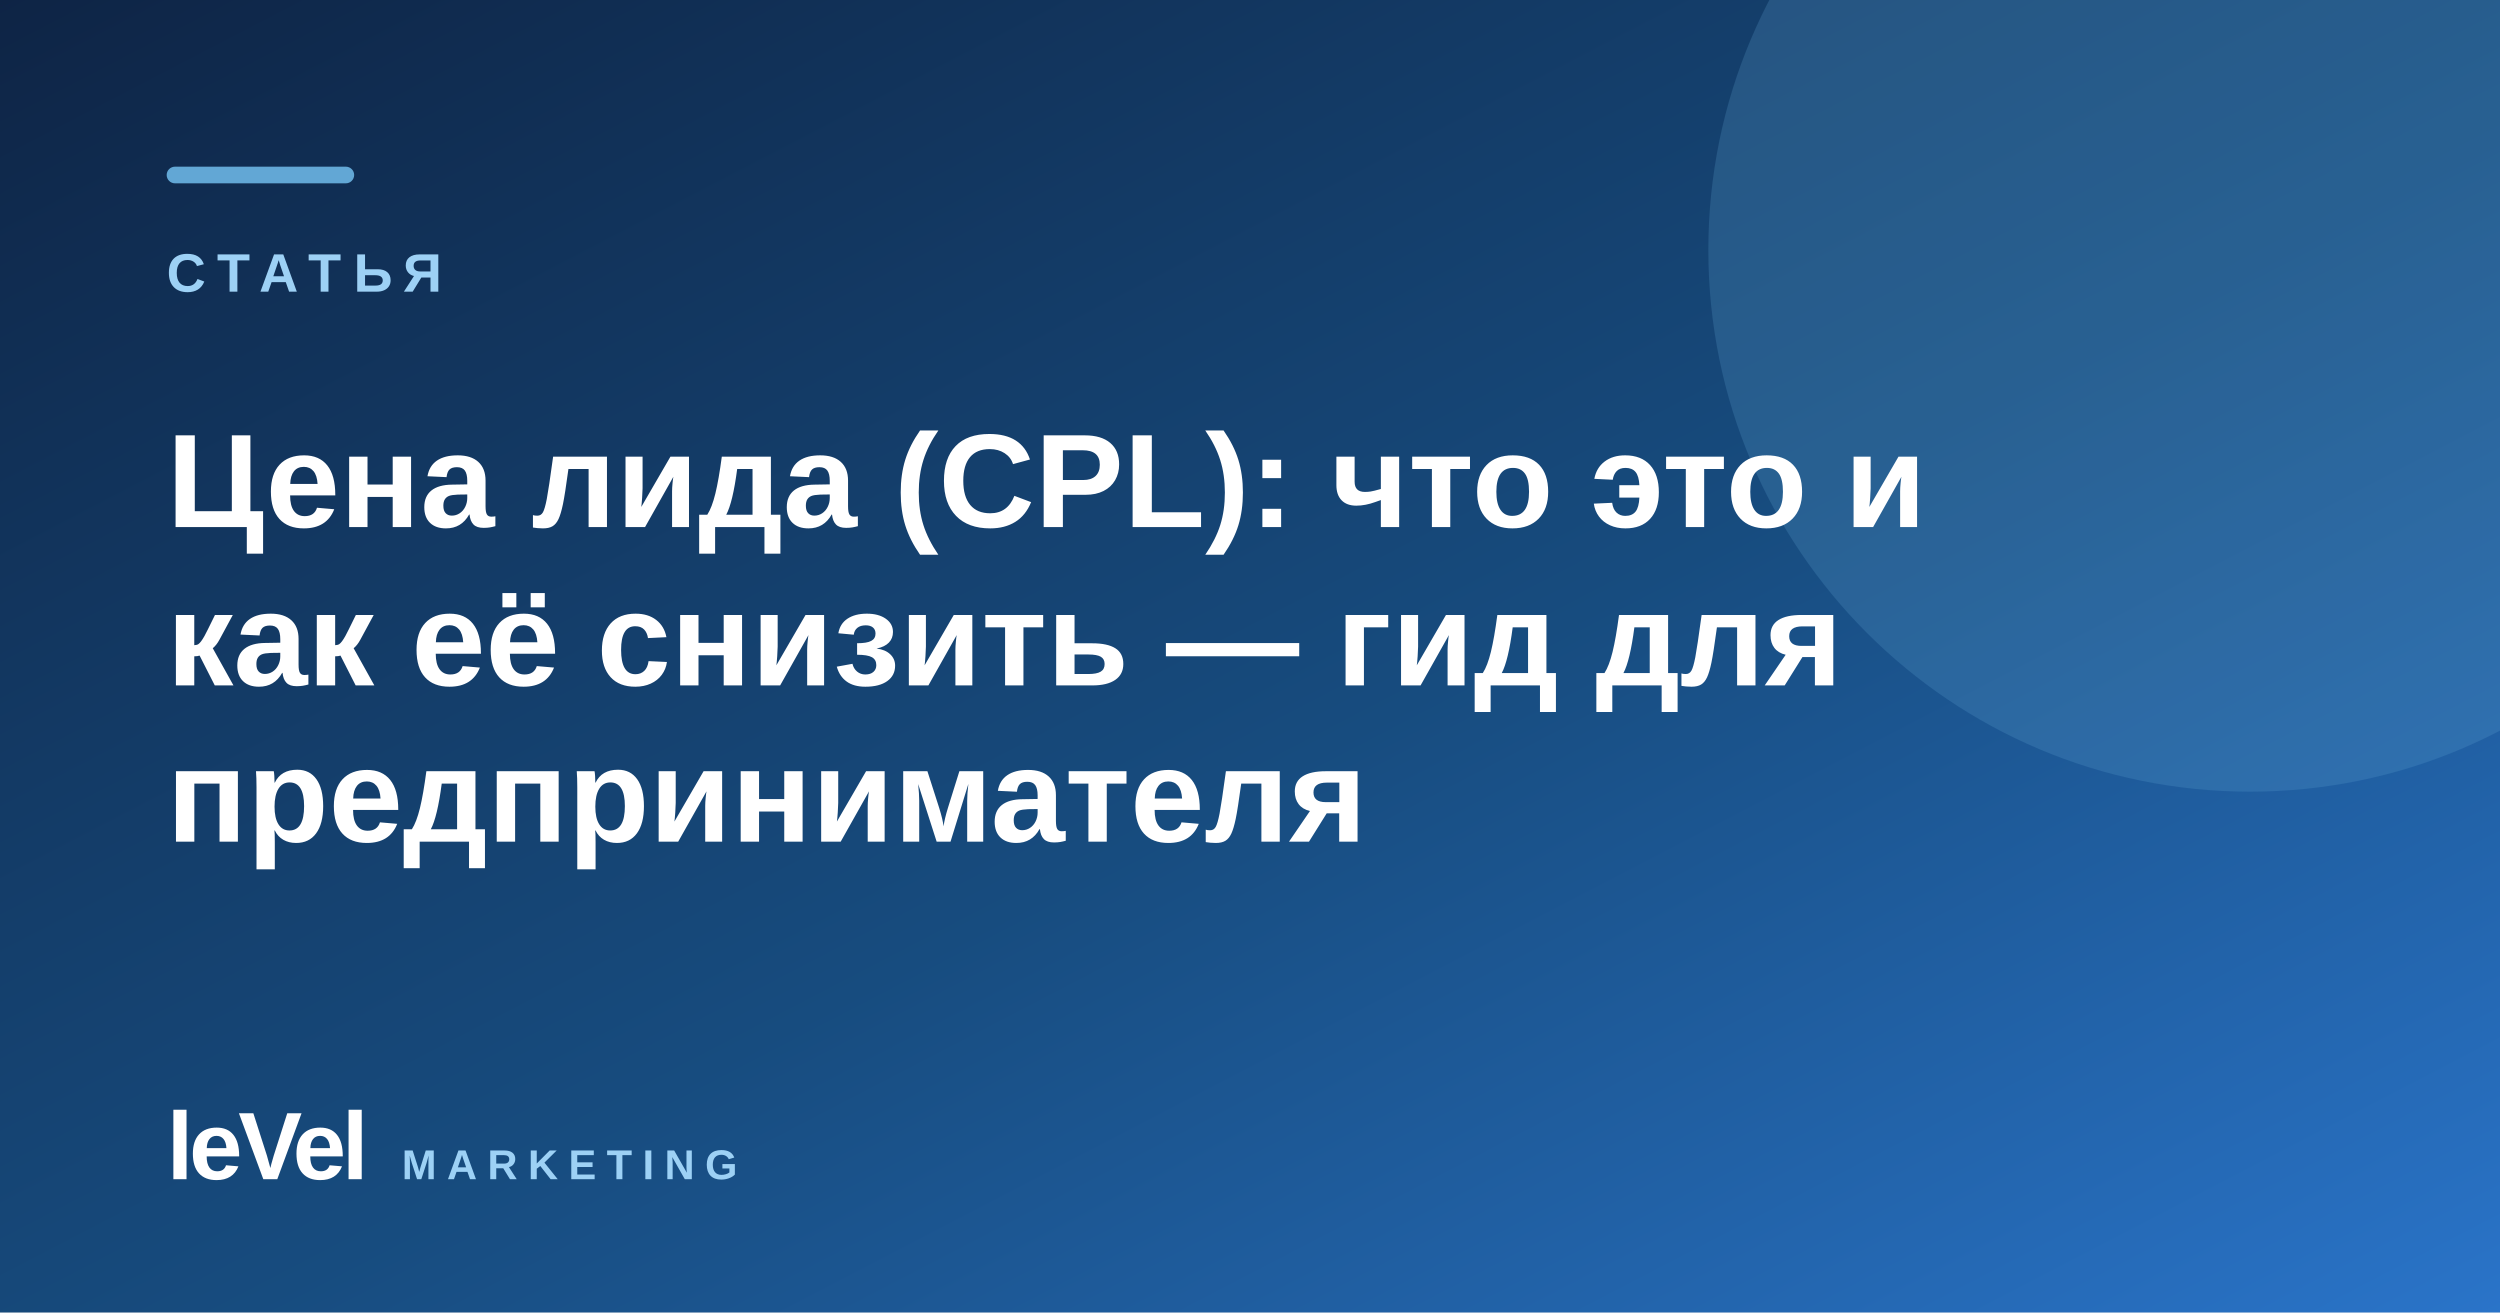
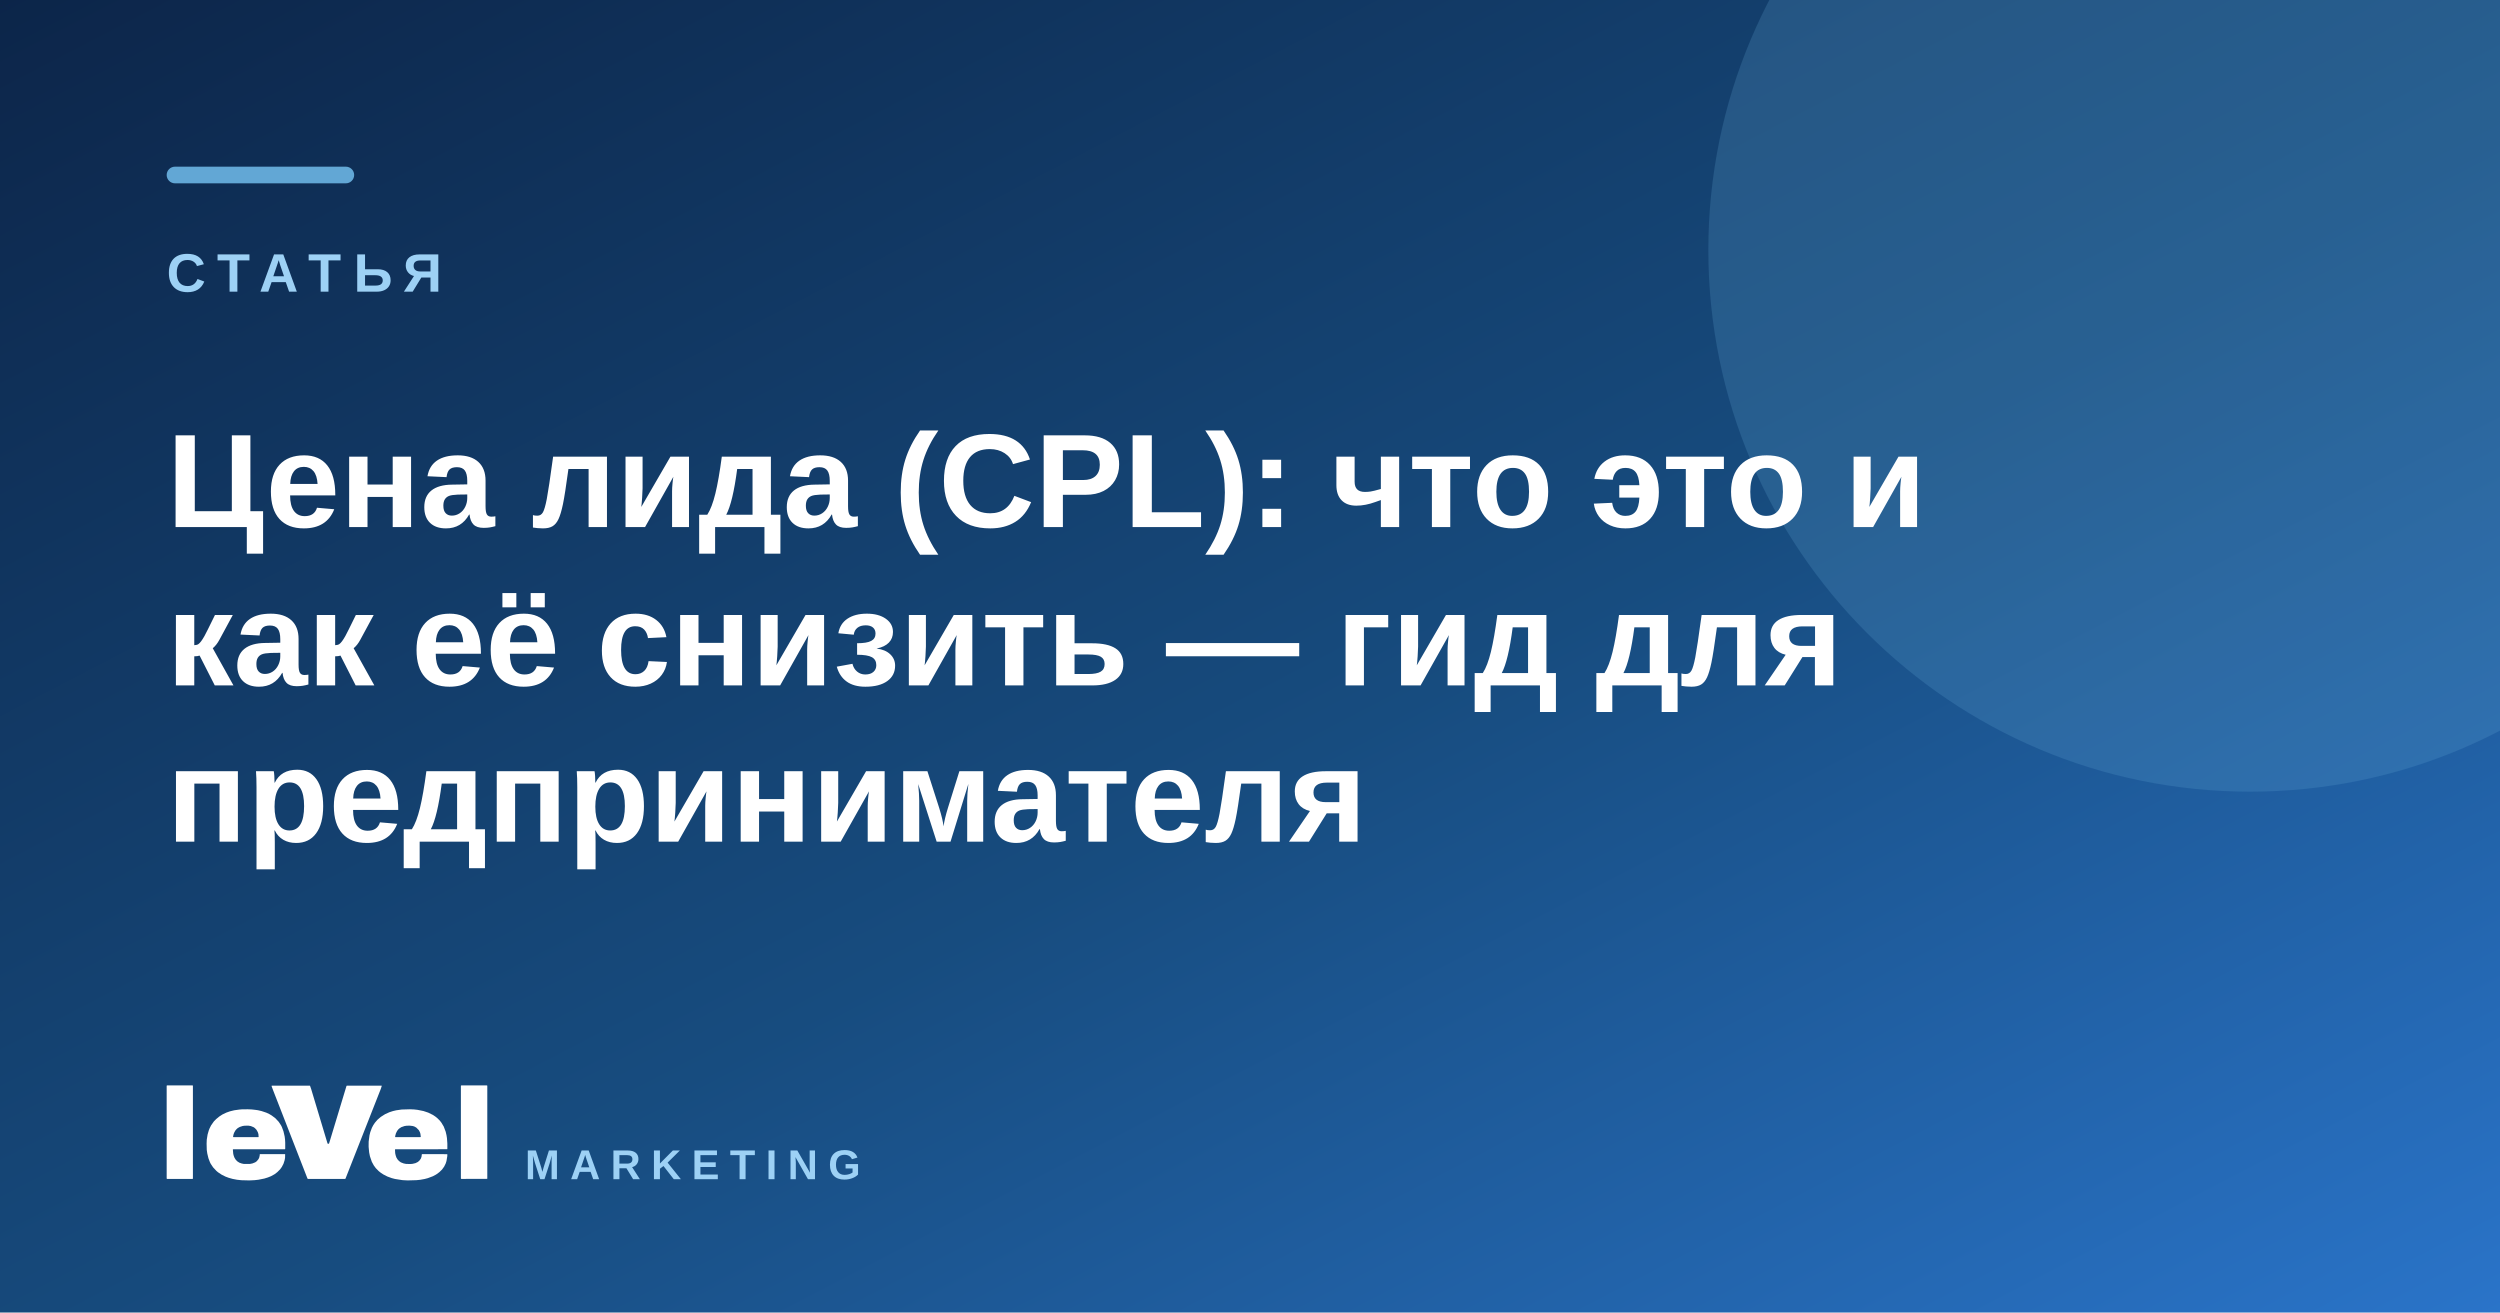
<svg xmlns="http://www.w3.org/2000/svg" viewBox="0 0 1200 630" width="1200" height="630">
  <defs>
    <linearGradient id="g" x1="0" y1="0" x2="1" y2="1">
-       <stop offset="0" stop-color="#0e2445" />
+       <stop offset="0" stop-color="#0c2549" />
      <stop offset=".55" stop-color="#174c7f" />
      <stop offset="1" stop-color="#2a74c9" />
    </linearGradient>
  </defs>
  <rect width="1200" height="630" fill="url(#g)" />
  <circle cx="1080" cy="120" r="260" fill="#62a7d5" opacity=".22" />
  <rect x="80" y="80" width="90" height="8" rx="4" fill="#62a7d5" />
  <text x="80" y="140" font-size="26" font-weight="700" letter-spacing="6" fill="#9dd1f5" font-family="Manrope, Arial, Helvetica, sans-serif">СТАТЬЯ</text>
  <g font-family="Manrope, Arial, Helvetica, sans-serif">
    <text x="80" y="253" font-size="64" font-weight="800" fill="#fff">Цена лида (CPL): что это и</text>
    <text x="80" y="329" font-size="64" font-weight="800" fill="#fff">как её снизить — гид для</text>
    <text x="80" y="404" font-size="64" font-weight="800" fill="#fff">предпринимателя</text>
  </g>
-   <text x="80" y="566" font-size="46" letter-spacing="-2" fill="#fff" font-family="'Archivo Black', 'Arial Black', Arial, sans-serif" font-weight="900">leVel<tspan dx="16" font-size="20" letter-spacing="5" fill="#9dd1f5" font-family="Manrope, Arial, Helvetica, sans-serif" font-weight="700">MARKETING</tspan>
-   </text>
+   <path transform="translate(80 521) scale(.19)" fill="#fff" fill-rule="evenodd" d="M0.7 0.0 L0.0 1.0 L0.0 235.0 L0.7 236.2 L65.7 236.2 L66.3 235.0 L66.3 1.0 L65.7 0.0Z M744.7 0.0 L743.7 0.3 L743.3 1.0 L743.3 235.0 L743.7 235.8 L744.7 236.2 L809.7 236.0 L810.0 235.0 L810.0 1.0 L809.7 0.3 L808.7 0.0Z M265.7 0.7 L265.1 1.0 L265.1 2.0 L268.4 11.0 L355.7 235.2 L356.7 236.2 L450.7 236.2 L451.7 235.7 L540.9 9.0 L543.5 1.0 L542.7 0.7 L455.7 0.7 L454.4 1.0 L411.1 144.0 L410.1 147.0 L409.7 147.4 L407.7 147.4 L406.7 147.0 L406.2 146.0 L365.0 9.0 L362.2 1.0 L361.7 0.7Z M183.7 61.0 L170.7 62.8 L159.7 65.5 L150.7 68.7 L140.7 73.5 L132.7 78.7 L125.1 85.0 L119.2 91.0 L112.2 101.0 L108.2 109.0 L106.3 114.0 L103.4 124.0 L101.3 137.0 L100.9 147.0 L101.3 163.0 L102.6 172.0 L105.5 184.0 L109.3 194.0 L111.3 198.0 L117.3 207.0 L125.7 216.0 L129.7 219.4 L138.7 225.4 L148.7 230.4 L156.7 233.4 L166.7 236.2 L177.7 238.3 L188.7 239.5 L208.7 240.0 L221.7 239.4 L231.7 238.3 L246.7 235.3 L255.7 232.5 L263.7 229.3 L272.7 224.3 L279.6 219.0 L286.7 211.9 L290.9 206.0 L295.1 198.0 L298.0 189.0 L299.1 183.0 L299.3 174.0 L298.7 173.6 L235.7 173.6 L235.2 174.0 L235.0 177.0 L233.9 182.0 L232.1 186.0 L227.7 191.4 L223.7 194.3 L216.7 197.1 L210.7 198.3 L194.7 198.3 L189.7 197.3 L183.7 195.2 L178.7 192.0 L174.7 188.0 L171.5 183.0 L169.5 178.0 L168.2 173.0 L167.2 162.0 L167.7 161.5 L168.7 161.3 L298.7 161.3 L299.5 160.0 L299.5 145.0 L299.1 137.0 L298.1 129.0 L295.1 116.0 L291.0 105.0 L289.0 101.0 L283.1 92.0 L274.7 83.0 L265.4 76.0 L259.7 72.6 L251.7 68.8 L239.7 64.8 L230.7 62.7 L223.7 61.7 L214.7 60.7 L204.7 60.3 L189.7 60.5Z M593.7 60.9 L579.7 62.9 L571.7 64.8 L562.7 67.7 L551.7 72.7 L540.7 79.7 L532.7 86.6 L526.3 94.0 L522.2 100.0 L518.5 107.0 L514.4 118.0 L512.4 126.0 L510.3 142.0 L510.2 155.0 L511.5 169.0 L513.5 179.0 L518.3 193.0 L523.2 202.0 L528.3 209.0 L535.7 216.5 L540.7 220.5 L547.7 225.1 L557.7 230.2 L568.7 234.2 L576.7 236.3 L595.7 239.3 L608.7 240.0 L630.7 239.4 L640.7 238.4 L651.7 236.4 L659.7 234.3 L672.7 229.4 L680.7 225.1 L688.7 219.3 L695.7 212.5 L701.1 205.0 L705.0 197.0 L706.9 191.0 L708.9 179.0 L709.1 175.0 L708.7 173.7 L645.7 173.6 L644.6 174.0 L643.9 180.0 L642.1 185.0 L638.7 189.7 L634.7 193.3 L628.7 196.3 L620.7 198.2 L614.7 198.6 L604.7 198.3 L598.7 197.1 L591.7 194.4 L587.0 191.0 L583.3 187.0 L580.3 182.0 L578.3 176.0 L577.3 171.0 L576.8 162.0 L577.7 161.3 L708.7 161.2 L709.1 160.0 L709.1 147.0 L708.1 133.0 L707.0 126.0 L704.9 117.0 L700.0 104.0 L694.0 94.0 L690.1 89.0 L684.1 83.0 L678.7 78.6 L672.7 74.6 L660.7 68.7 L648.7 64.7 L633.7 61.7 L624.7 60.7 L614.7 60.3Z M196.7 101.8 L191.7 102.6 L184.7 104.9 L179.7 107.7 L176.7 110.3 L173.5 114.0 L170.2 120.0 L168.6 125.0 L167.7 130.0 L168.7 130.6 L231.7 130.6 L232.3 130.0 L231.8 123.0 L230.2 118.0 L226.8 112.0 L222.7 107.7 L219.7 105.6 L212.7 102.7 L206.7 101.7Z M605.7 101.9 L600.7 102.7 L592.7 105.5 L587.7 108.8 L585.3 111.0 L582.2 115.0 L579.2 121.0 L577.3 128.0 L577.2 130.0 L577.7 130.6 L640.7 130.6 L642.0 130.0 L641.0 122.0 L639.7 118.0 L637.0 113.0 L630.7 106.6 L625.7 103.8 L621.7 102.6 L613.7 101.6Z" />
+   <text x="252" y="566" font-size="20" font-weight="700" letter-spacing="5" fill="#9dd1f5" font-family="Manrope, Arial, Helvetica, sans-serif">MARKETING</text>
</svg>
